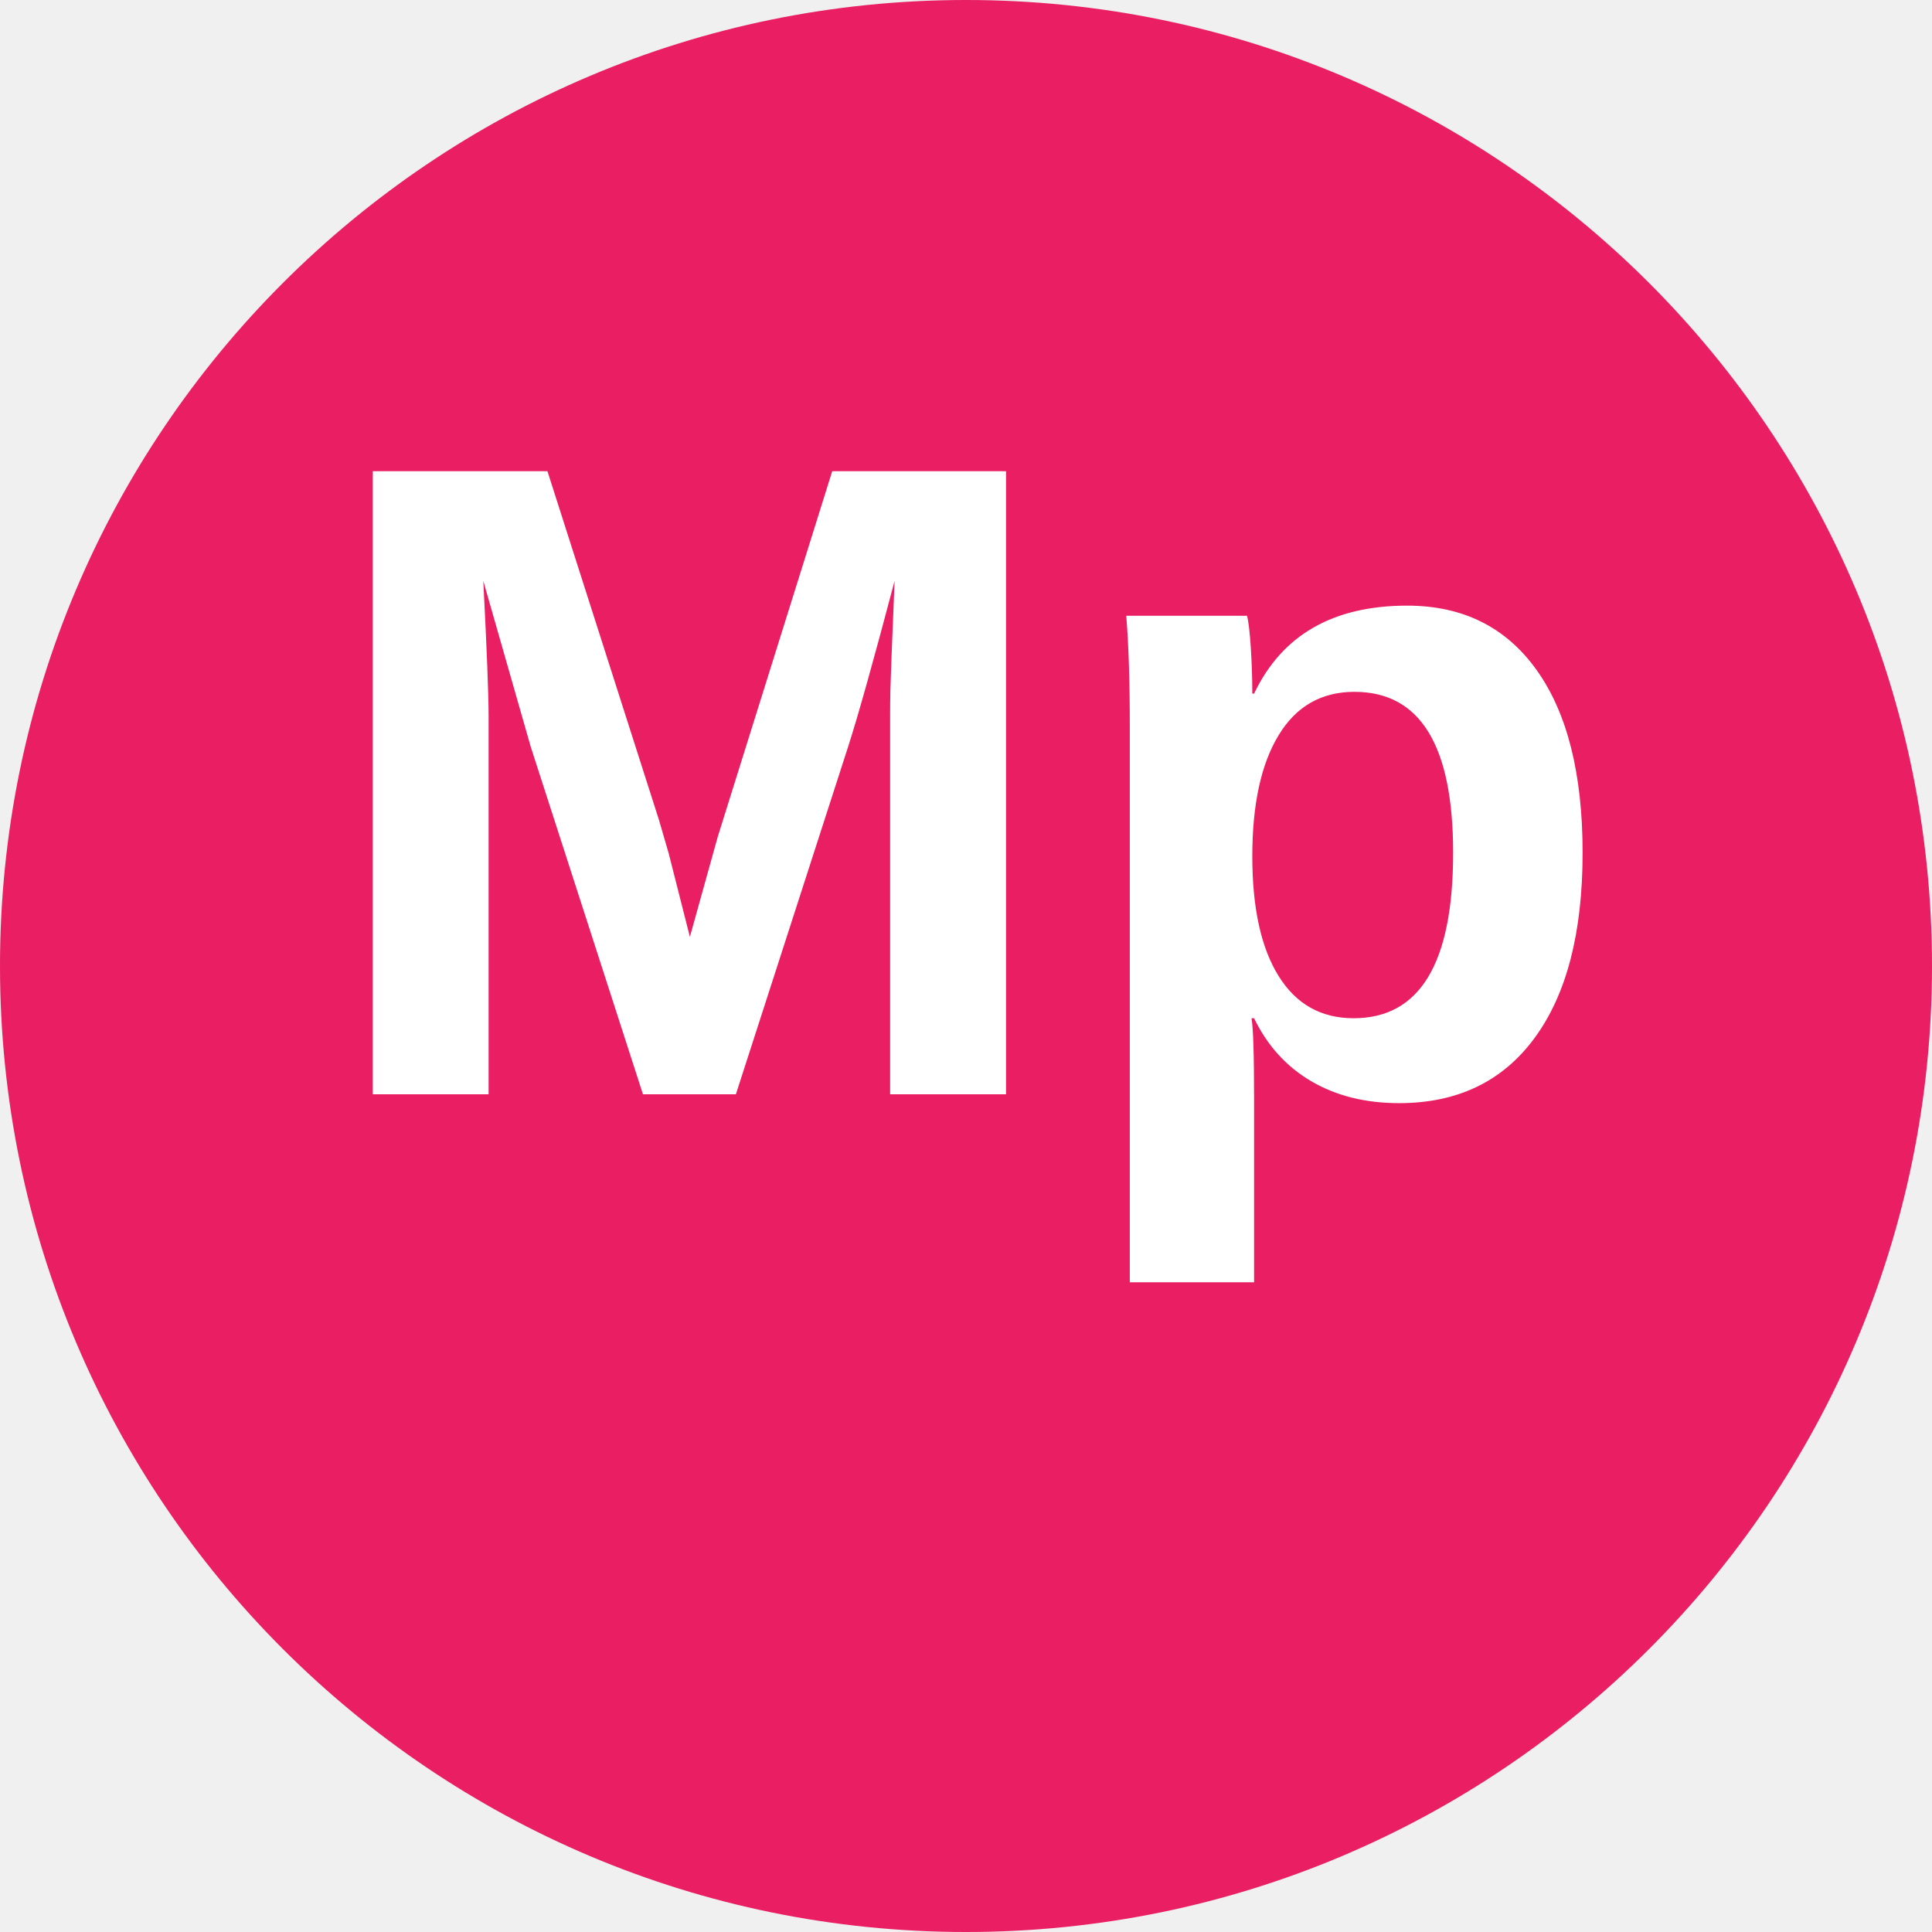
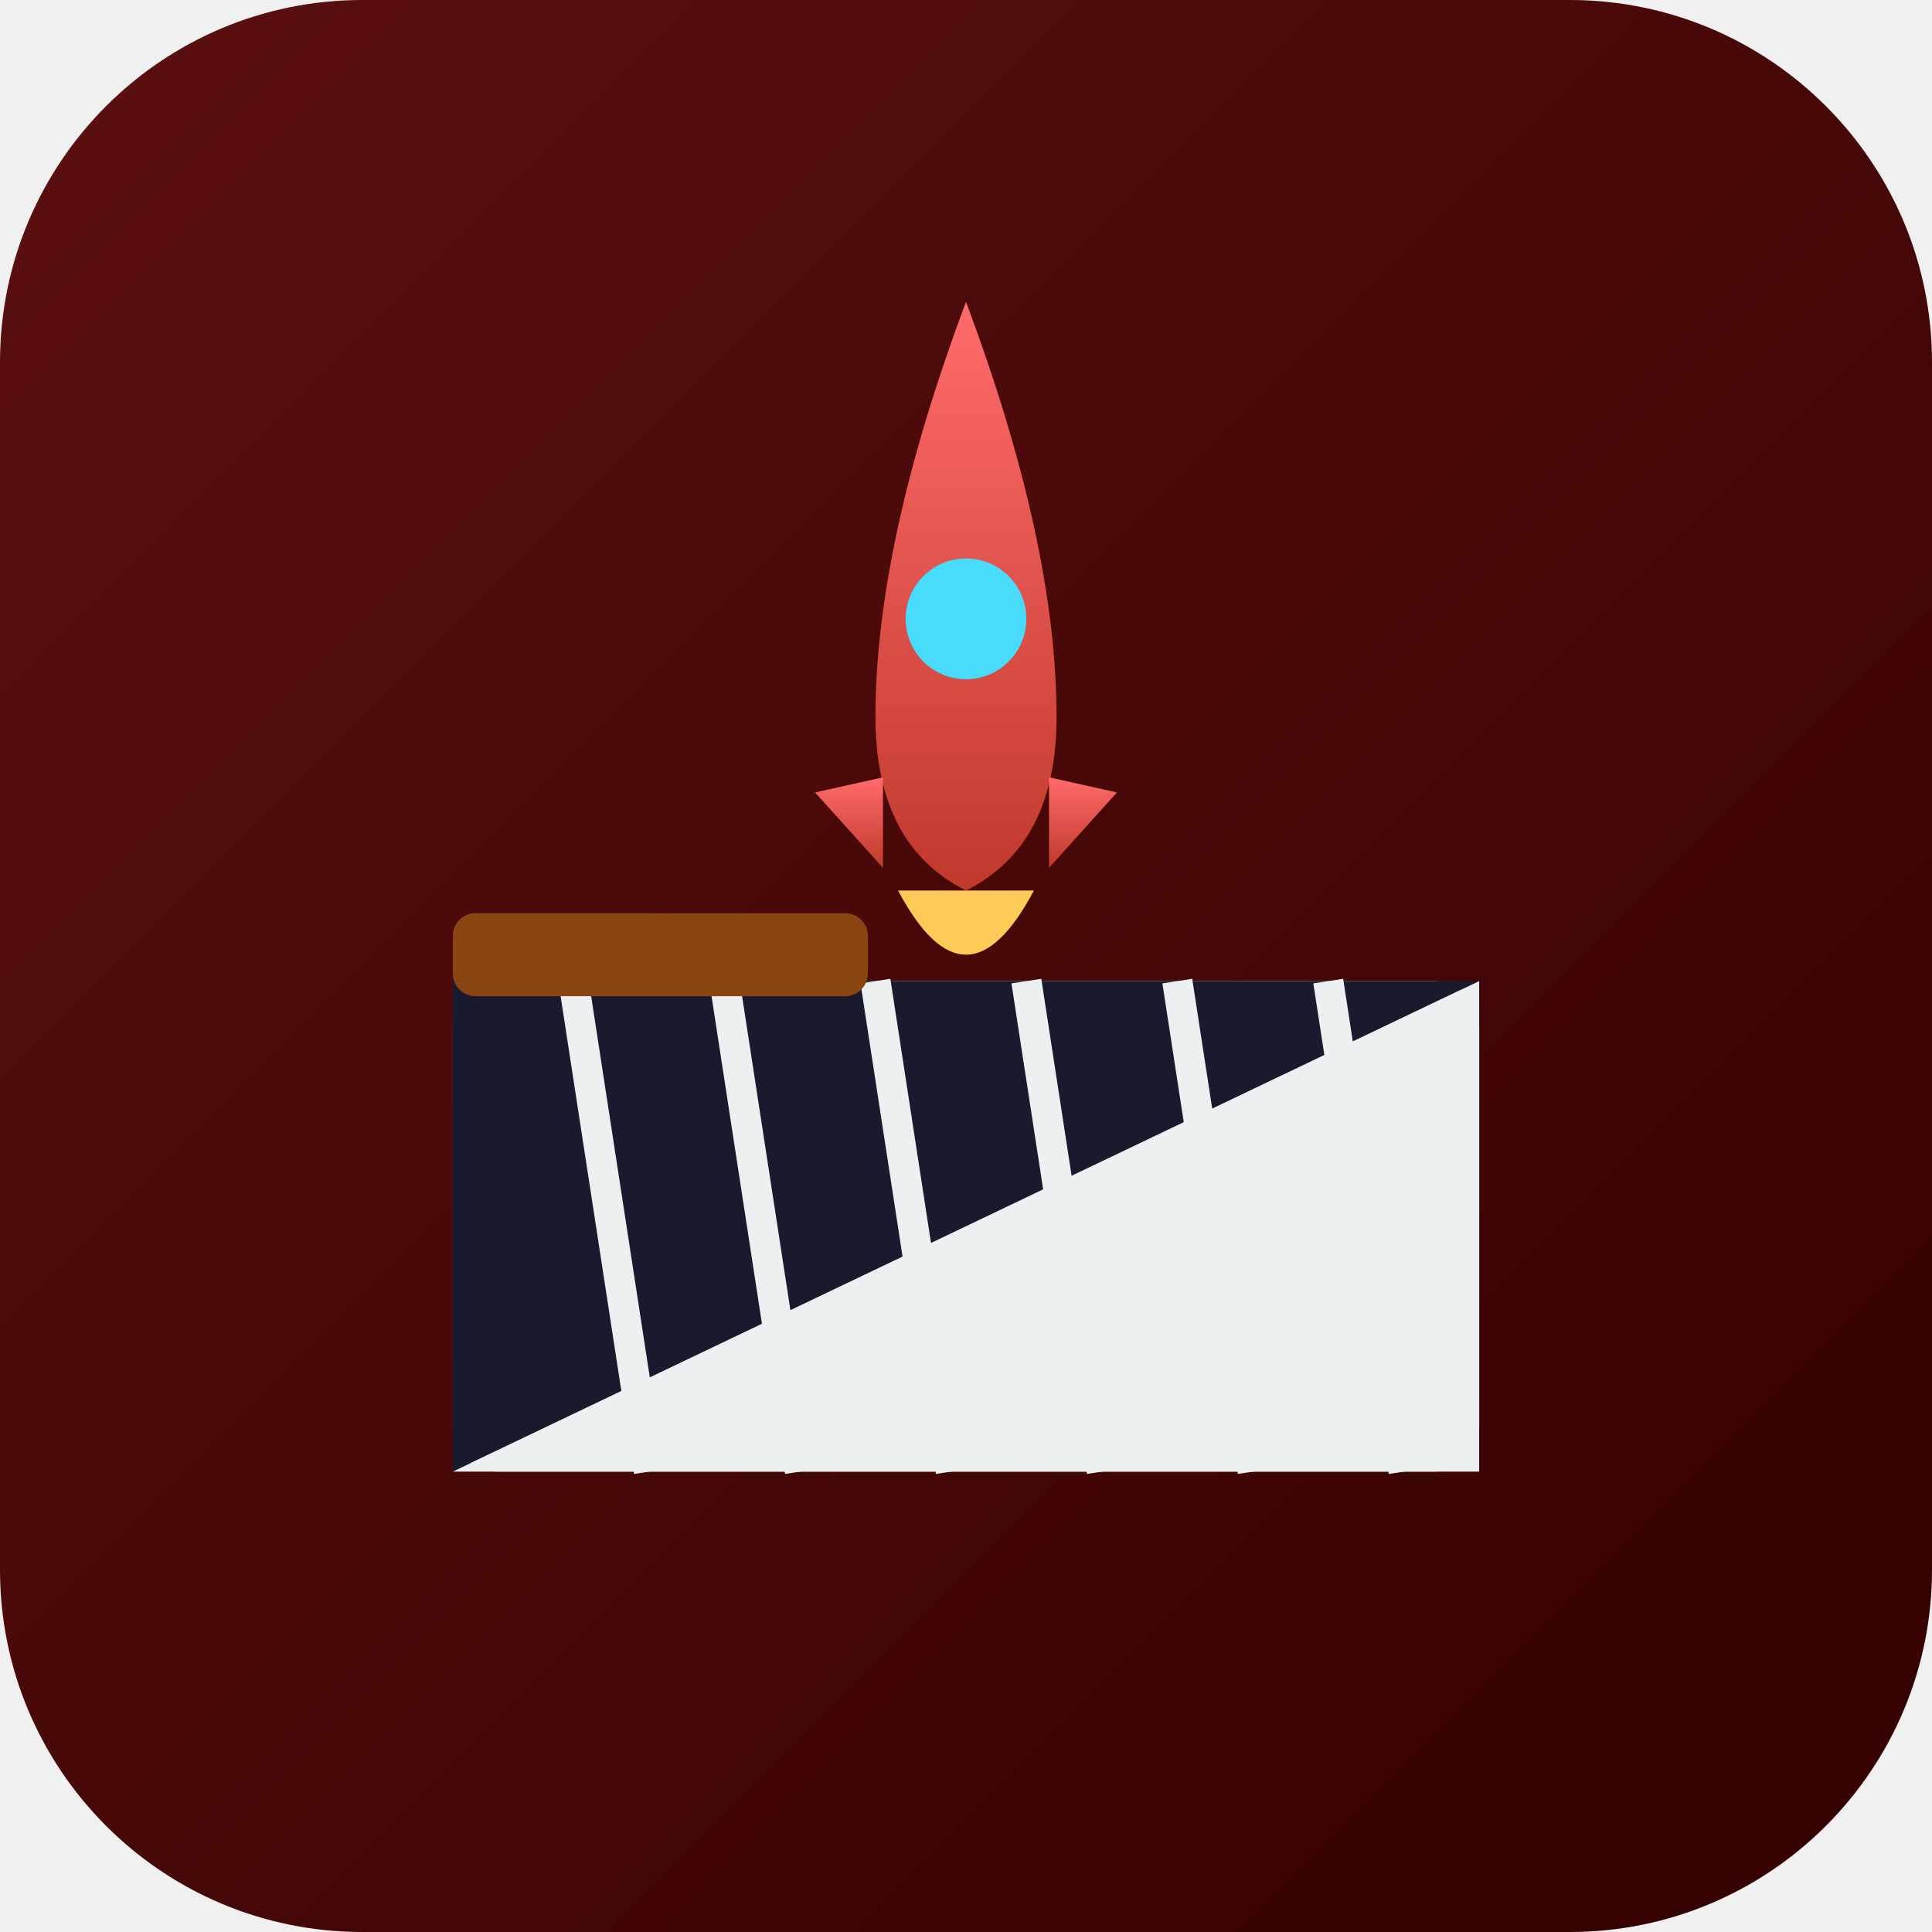
- <svg xmlns="http://www.w3.org/2000/svg" width="256" height="256" viewBox="0 0 256 256">
-   <circle cx="128" cy="128" r="128" fill="#E91E63" />
-   <text x="128" y="145" text-anchor="middle" font-family="Arial,Helvetica,sans-serif" font-weight="bold" font-size="120" fill="#FFFFFF">Mp</text>
+ <svg xmlns="http://www.w3.org/2000/svg" viewBox="0 0 256 256" width="256" height="256">
+   <defs>
+     <linearGradient id="bg" x1="0%" y1="0%" x2="100%" y2="100%">
+       <stop offset="0%" stop-color="#5c1010" />
+       <stop offset="100%" stop-color="#330000" />
+     </linearGradient>
+     <linearGradient id="rocket" x1="0%" y1="0%" x2="0%" y2="100%">
+       <stop offset="0%" stop-color="#ff6b6b" />
+       <stop offset="100%" stop-color="#c0392b" />
+     </linearGradient>
+   </defs>
+   <rect width="256" height="256" rx="48" fill="url(#bg)" />
+   <rect x="60" y="130" width="136" height="65" rx="6" fill="#ecf0f1" />
+   <polygon points="60,130 196,130 60,195" fill="#1a1a2e" />
+   <polygon points="196,130 196,195 60,195" fill="#ecf0f1" />
+   <line x1="76" y1="130" x2="86" y2="195" stroke="#ecf0f1" stroke-width="4" />
+   <line x1="96" y1="130" x2="106" y2="195" stroke="#ecf0f1" stroke-width="4" />
+   <line x1="116" y1="130" x2="126" y2="195" stroke="#ecf0f1" stroke-width="4" />
+   <line x1="136" y1="130" x2="146" y2="195" stroke="#ecf0f1" stroke-width="4" />
+   <line x1="156" y1="130" x2="166" y2="195" stroke="#ecf0f1" stroke-width="4" />
+   <line x1="176" y1="130" x2="186" y2="195" stroke="#ecf0f1" stroke-width="4" />
+   <rect x="60" y="121" width="55" height="11" rx="3" fill="#8B4513" />
+   <path d="M 128 40 Q 116 72 116 95 Q 116 112 128 118 Q 140 112 140 95 Q 140 72 128 40 Z" fill="url(#rocket)" />
+   <path d="M 108 105 L 117 115 L 117 103 Z" fill="url(#rocket)" />
+   <path d="M 148 105 L 139 115 L 139 103 Z" fill="url(#rocket)" />
+   <circle cx="128" cy="82" r="8" fill="#48dbfb" />
+   <path d="M 119 118 Q 128 135 137 118 Z" fill="#feca57" />
</svg>
